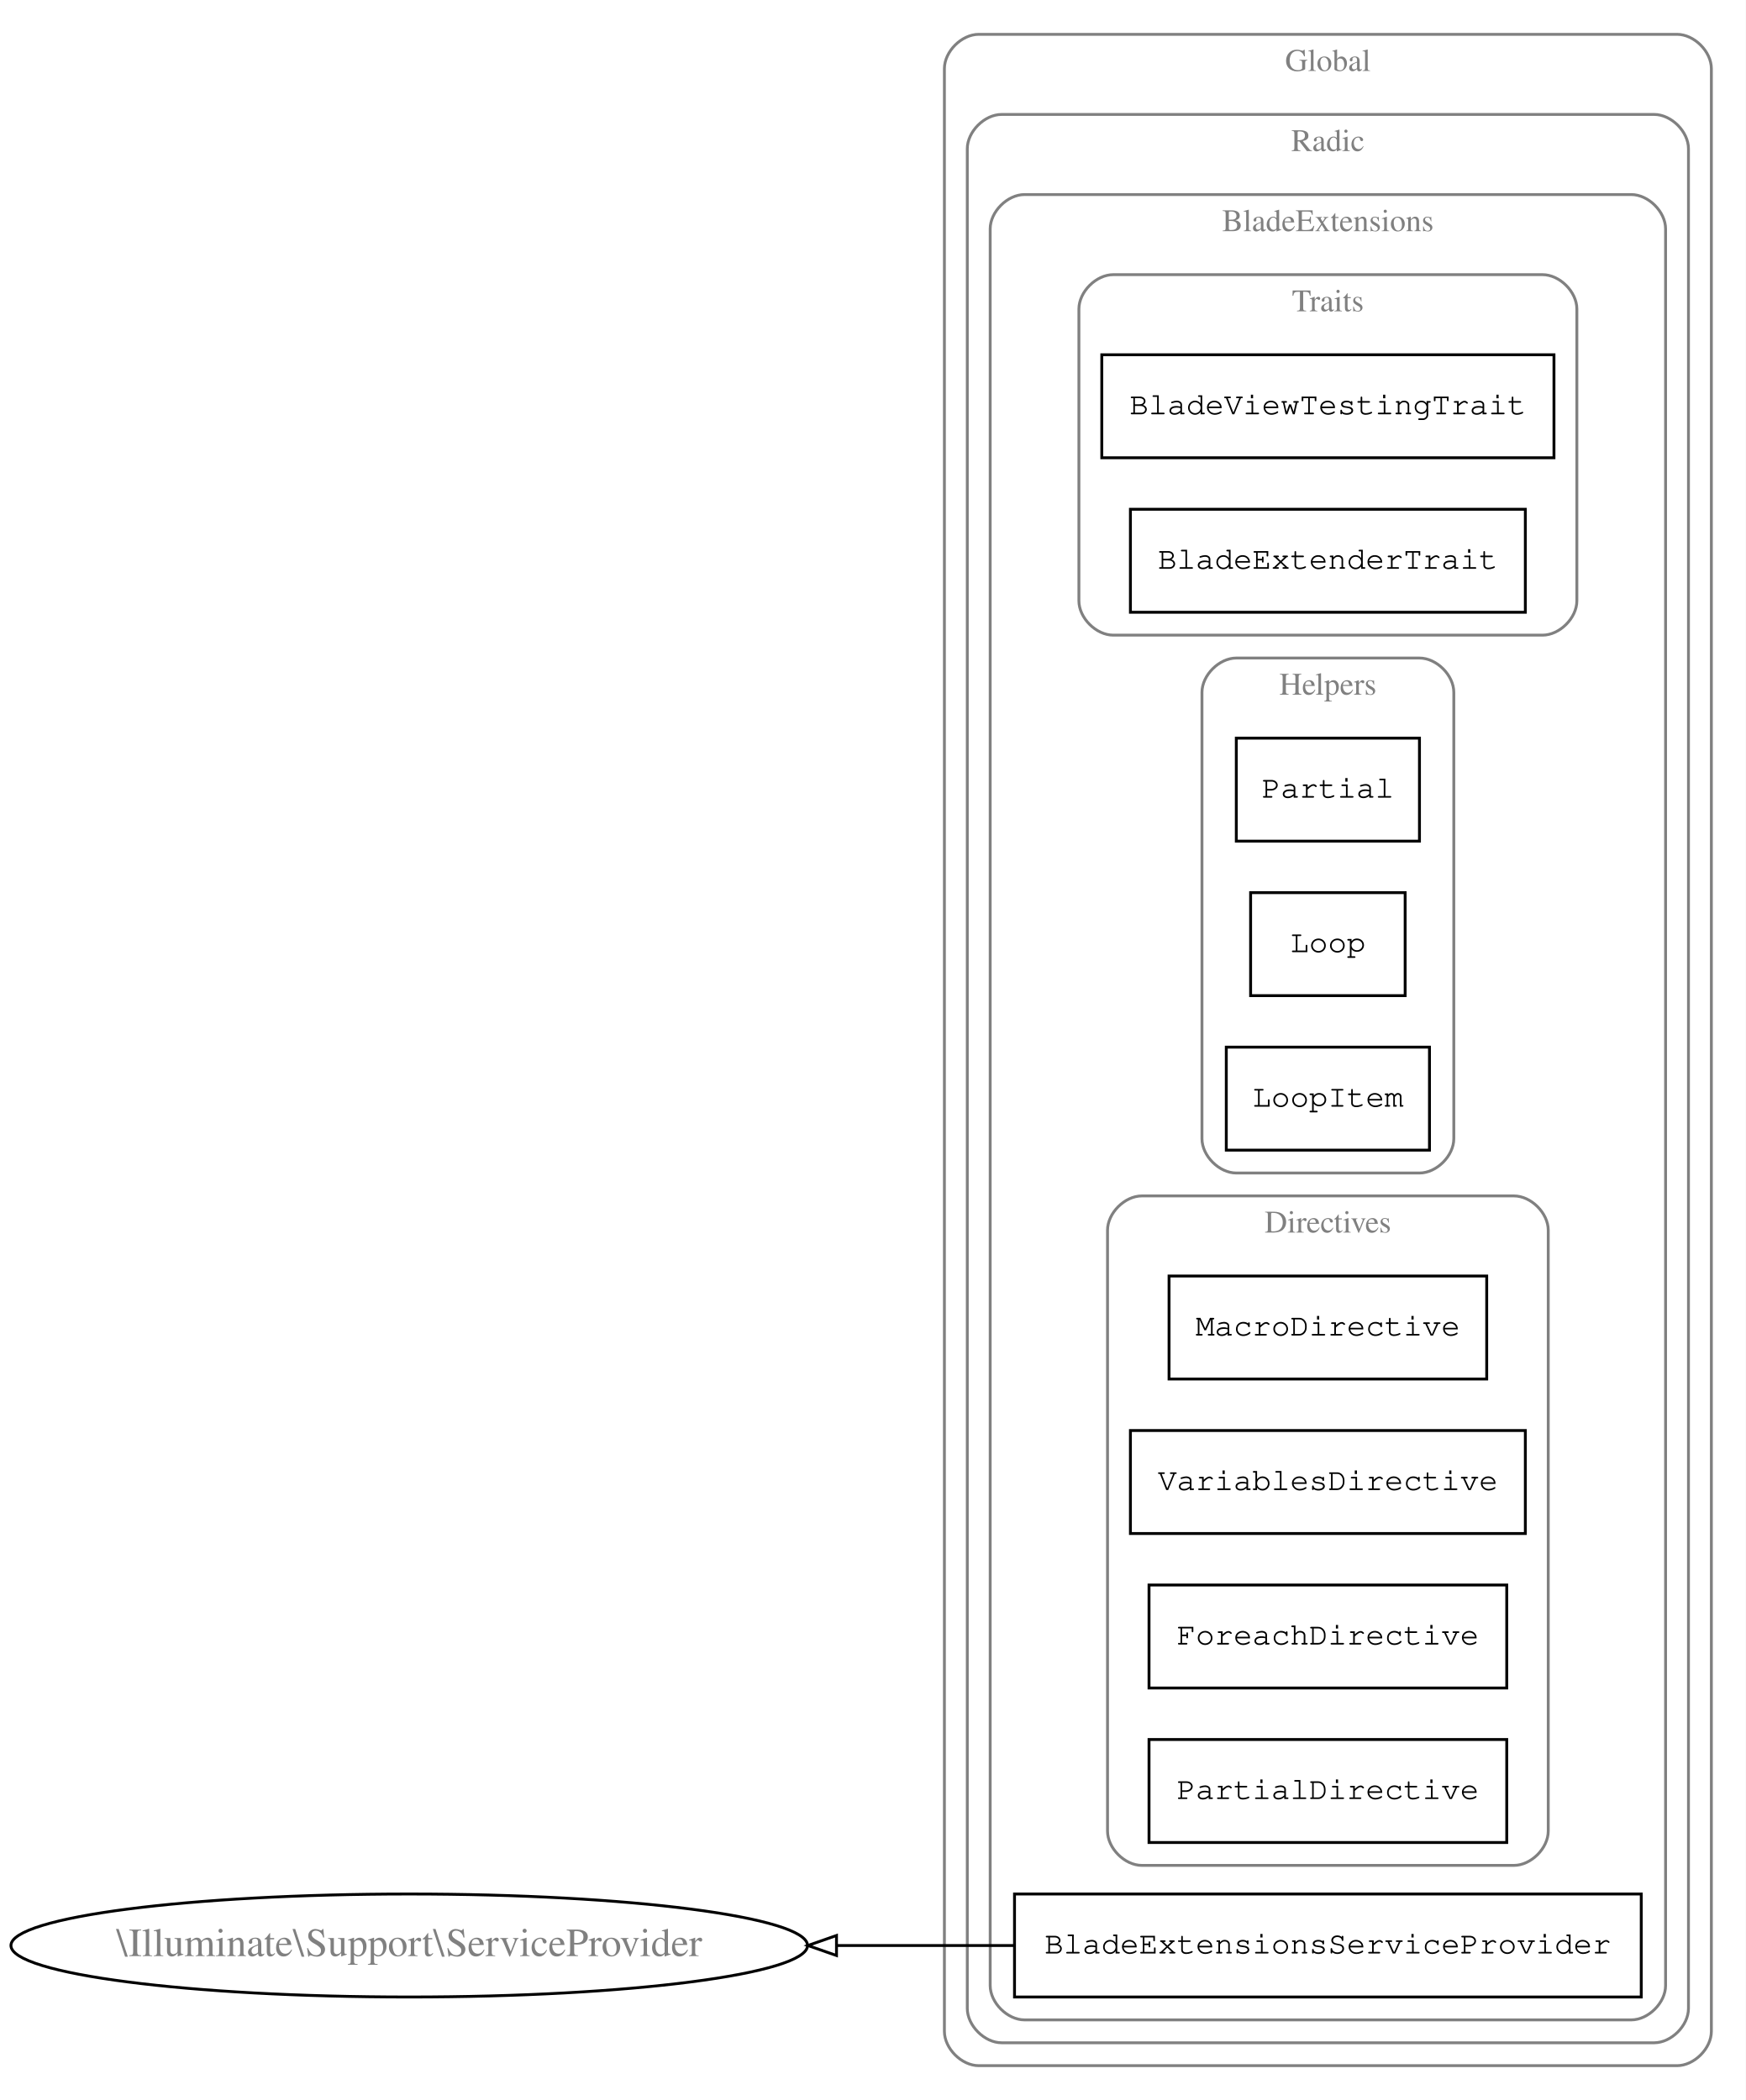
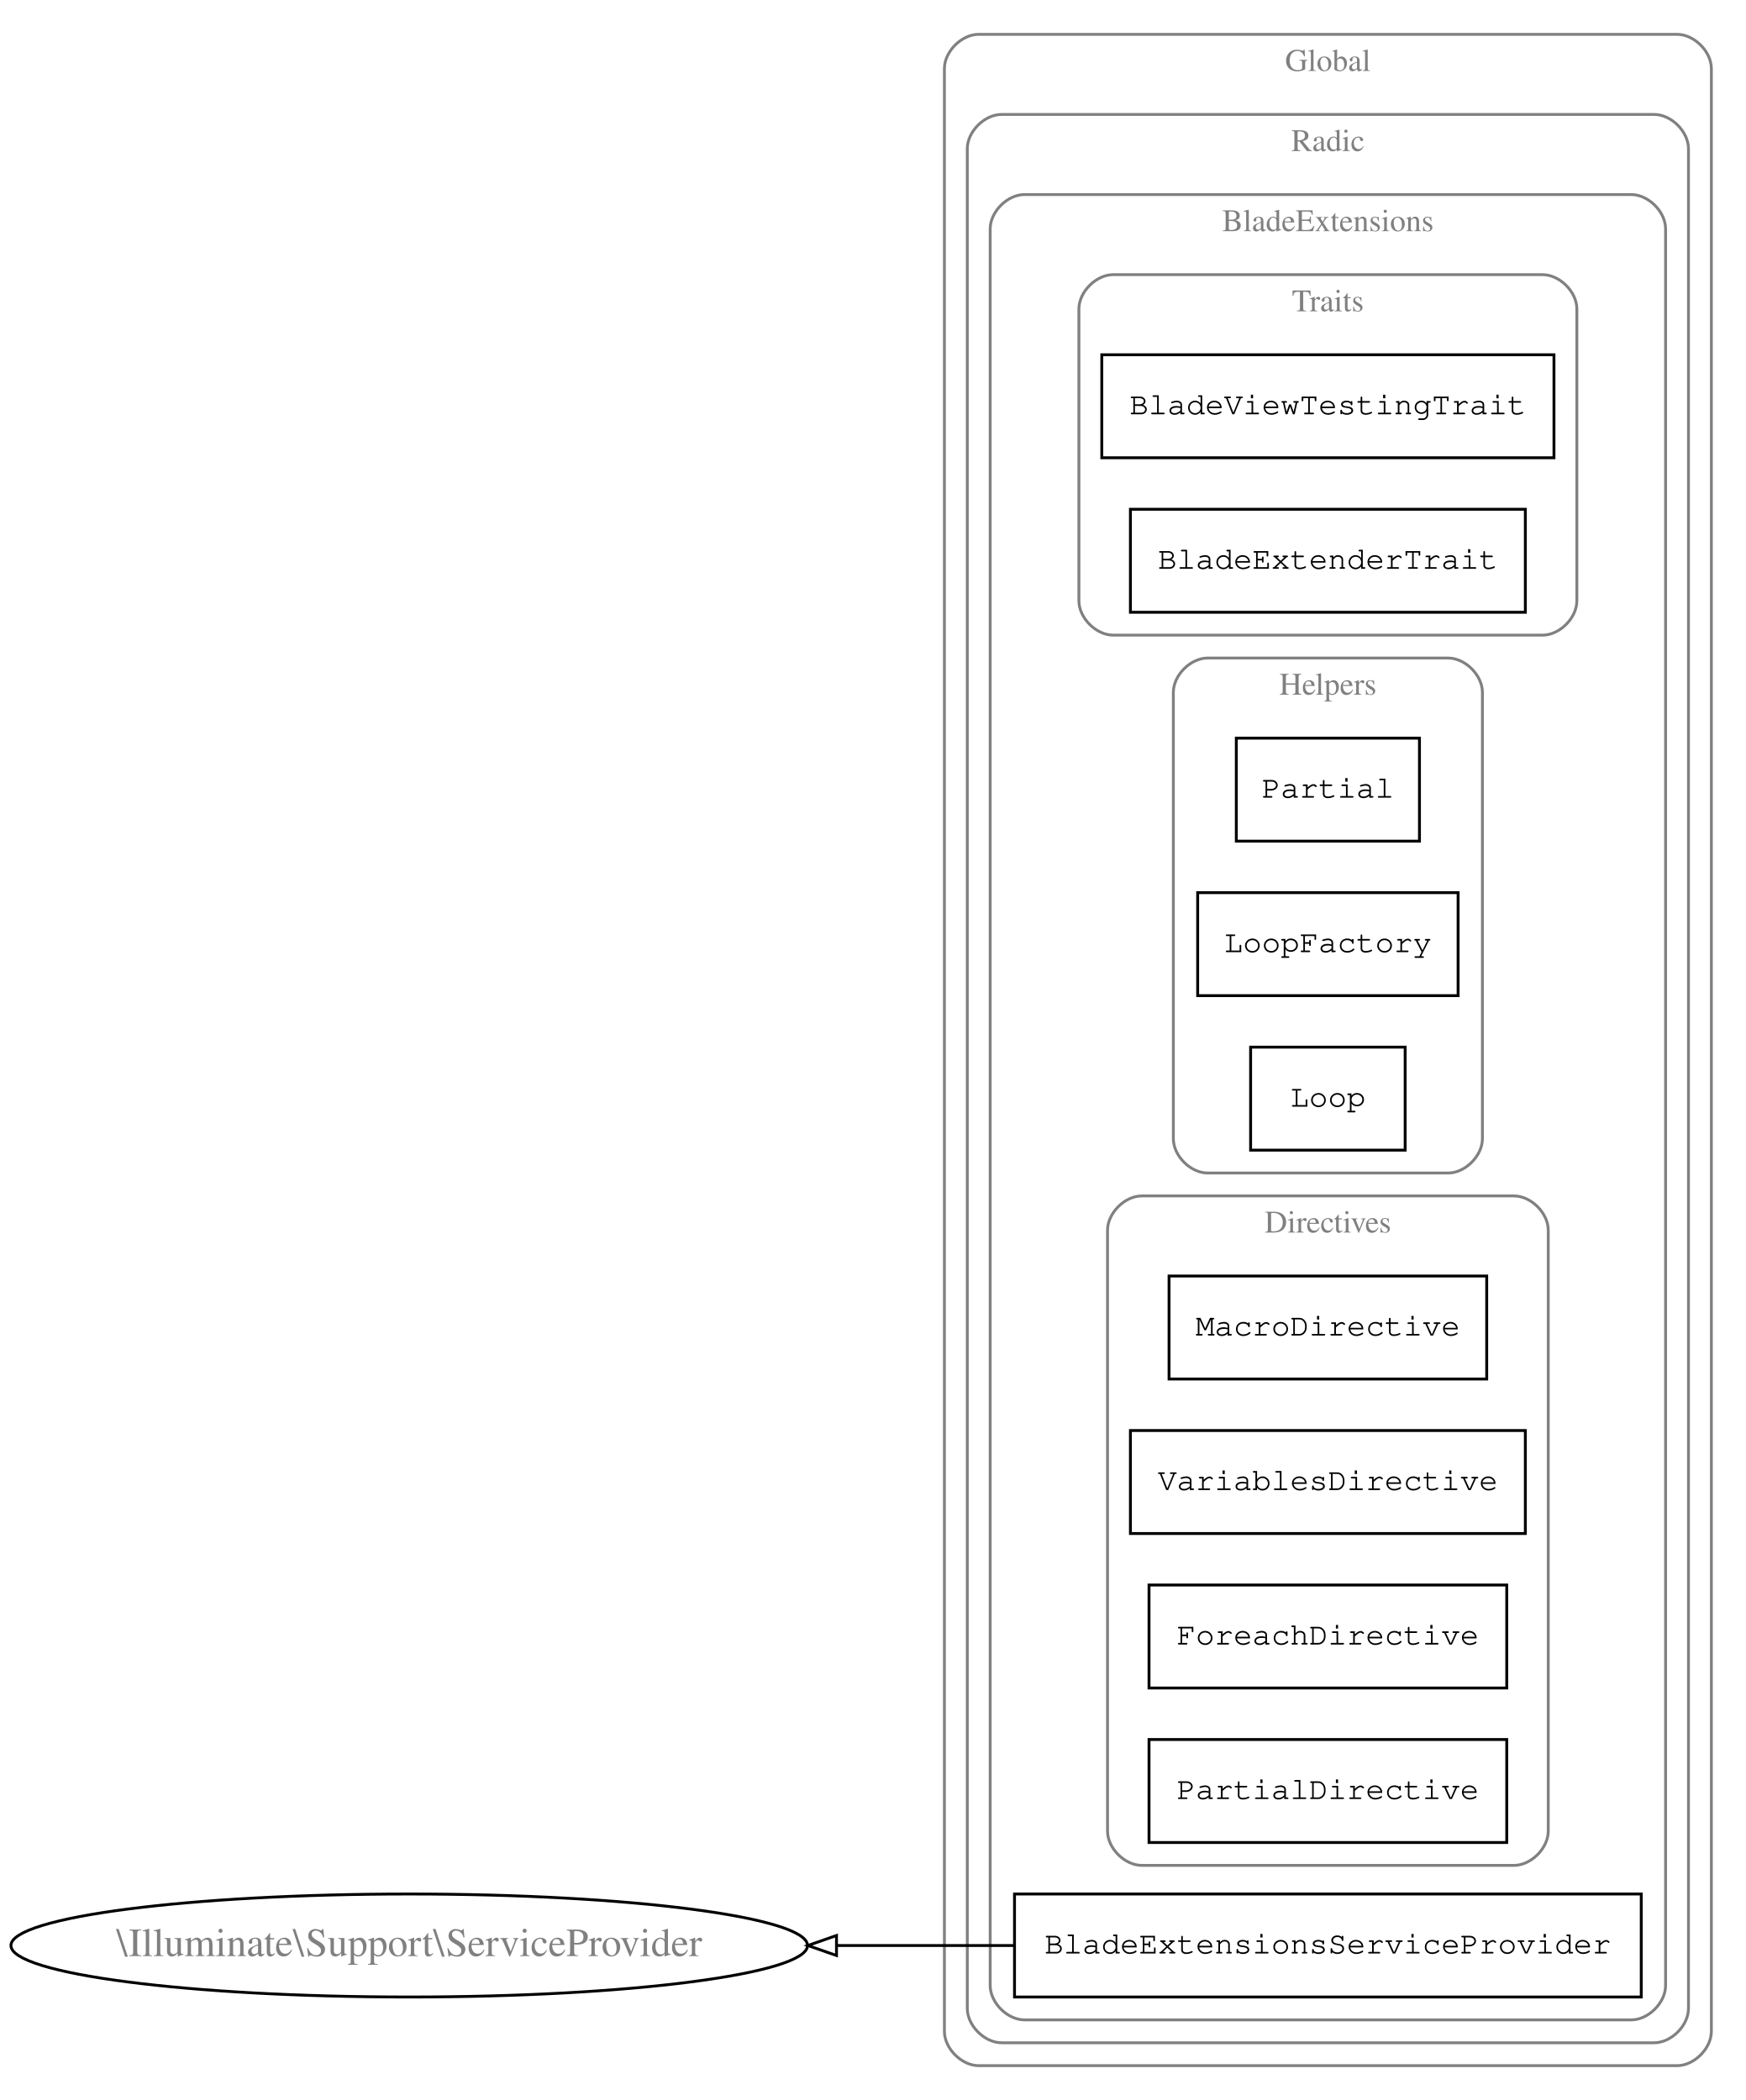
<svg xmlns="http://www.w3.org/2000/svg" width="610pt" height="734pt" viewBox="0.00 0.00 610.00 734.00">
  <g id="graph0" class="graph" transform="scale(1 1) rotate(0) translate(4 730)">
    <polygon fill="white" stroke="none" points="-4,4 -4,-730 606,-730 606,4 -4,4" />
    <g id="clust1" class="cluster">
      <path fill="none" stroke="gray" d="M338,-8C338,-8 582,-8 582,-8 588,-8 594,-14 594,-20 594,-20 594,-706 594,-706 594,-712 588,-718 582,-718 582,-718 338,-718 338,-718 332,-718 326,-712 326,-706 326,-706 326,-20 326,-20 326,-14 332,-8 338,-8" />
      <text text-anchor="middle" x="460" y="-705.2" font-family="Times,serif" font-size="11.00" fill="gray">Global</text>
    </g>
    <g id="clust2" class="cluster">
      <path fill="none" stroke="gray" d="M346,-16C346,-16 574,-16 574,-16 580,-16 586,-22 586,-28 586,-28 586,-678 586,-678 586,-684 580,-690 574,-690 574,-690 346,-690 346,-690 340,-690 334,-684 334,-678 334,-678 334,-28 334,-28 334,-22 340,-16 346,-16" />
      <text text-anchor="middle" x="460" y="-677.2" font-family="Times,serif" font-size="11.00" fill="gray">Radic</text>
    </g>
    <g id="clust3" class="cluster">
      <path fill="none" stroke="gray" d="M354,-24C354,-24 566,-24 566,-24 572,-24 578,-30 578,-36 578,-36 578,-650 578,-650 578,-656 572,-662 566,-662 566,-662 354,-662 354,-662 348,-662 342,-656 342,-650 342,-650 342,-36 342,-36 342,-30 348,-24 354,-24" />
      <text text-anchor="middle" x="460" y="-649.2" font-family="Times,serif" font-size="11.00" fill="gray">BladeExtensions</text>
    </g>
    <g id="clust4" class="cluster">
      <path fill="none" stroke="gray" d="M385,-508C385,-508 535,-508 535,-508 541,-508 547,-514 547,-520 547,-520 547,-622 547,-622 547,-628 541,-634 535,-634 535,-634 385,-634 385,-634 379,-634 373,-628 373,-622 373,-622 373,-520 373,-520 373,-514 379,-508 385,-508" />
      <text text-anchor="middle" x="460" y="-621.2" font-family="Times,serif" font-size="11.00" fill="gray">Traits</text>
    </g>
    <g id="clust5" class="cluster">
-       <path fill="none" stroke="gray" d="M428,-320C428,-320 492,-320 492,-320 498,-320 504,-326 504,-332 504,-332 504,-488 504,-488 504,-494 498,-500 492,-500 492,-500 428,-500 428,-500 422,-500 416,-494 416,-488 416,-488 416,-332 416,-332 416,-326 422,-320 428,-320" />
+       <path fill="none" stroke="gray" d="M418,-320C418,-320 502,-320 502,-320 508,-320 514,-326 514,-332 514,-332 514,-488 514,-488 514,-494 508,-500 502,-500 502,-500 418,-500 418,-500 412,-500 406,-494 406,-488 406,-488 406,-332 406,-332 406,-326 412,-320 418,-320" />
      <text text-anchor="middle" x="460" y="-487.2" font-family="Times,serif" font-size="11.00" fill="gray">Helpers</text>
    </g>
    <g id="clust6" class="cluster">
      <path fill="none" stroke="gray" d="M395,-78C395,-78 525,-78 525,-78 531,-78 537,-84 537,-90 537,-90 537,-300 537,-300 537,-306 531,-312 525,-312 525,-312 395,-312 395,-312 389,-312 383,-306 383,-300 383,-300 383,-90 383,-90 383,-84 389,-78 395,-78" />
      <text text-anchor="middle" x="460" y="-299.2" font-family="Times,serif" font-size="11.00" fill="gray">Directives</text>
    </g>
    <g id="node1" class="node">
      <polygon fill="none" stroke="black" points="539,-606 381,-606 381,-570 539,-570 539,-606" />
      <text text-anchor="middle" x="460" y="-585.2" font-family="Courier,monospace" font-size="11.00">BladeViewTestingTrait</text>
    </g>
    <g id="node2" class="node">
      <polygon fill="none" stroke="black" points="529,-552 391,-552 391,-516 529,-516 529,-552" />
      <text text-anchor="middle" x="460" y="-531.2" font-family="Courier,monospace" font-size="11.00">BladeExtenderTrait</text>
    </g>
    <g id="node3" class="node">
      <polygon fill="none" stroke="black" points="492,-472 428,-472 428,-436 492,-436 492,-472" />
      <text text-anchor="middle" x="460" y="-451.2" font-family="Courier,monospace" font-size="11.00">Partial</text>
    </g>
    <g id="node4" class="node">
-       <polygon fill="none" stroke="black" points="487,-418 433,-418 433,-382 487,-382 487,-418" />
-       <text text-anchor="middle" x="460" y="-397.2" font-family="Courier,monospace" font-size="11.00">Loop</text>
+       <polygon fill="none" stroke="black" points="505.5,-418 414.5,-418 414.5,-382 505.5,-382 505.5,-418" />
+       <text text-anchor="middle" x="460" y="-397.2" font-family="Courier,monospace" font-size="11.00">LoopFactory</text>
    </g>
    <g id="node5" class="node">
-       <polygon fill="none" stroke="black" points="495.5,-364 424.5,-364 424.5,-328 495.5,-328 495.5,-364" />
-       <text text-anchor="middle" x="460" y="-343.2" font-family="Courier,monospace" font-size="11.00">LoopItem</text>
+       <polygon fill="none" stroke="black" points="487,-364 433,-364 433,-328 487,-328 487,-364" />
+       <text text-anchor="middle" x="460" y="-343.2" font-family="Courier,monospace" font-size="11.00">Loop</text>
    </g>
    <g id="node6" class="node">
      <polygon fill="none" stroke="black" points="515.5,-284 404.5,-284 404.5,-248 515.5,-248 515.5,-284" />
      <text text-anchor="middle" x="460" y="-263.2" font-family="Courier,monospace" font-size="11.00">MacroDirective</text>
    </g>
    <g id="node7" class="node">
      <polygon fill="none" stroke="black" points="529,-230 391,-230 391,-194 529,-194 529,-230" />
      <text text-anchor="middle" x="460" y="-209.2" font-family="Courier,monospace" font-size="11.00">VariablesDirective</text>
    </g>
    <g id="node8" class="node">
      <polygon fill="none" stroke="black" points="522.5,-176 397.5,-176 397.5,-140 522.5,-140 522.5,-176" />
      <text text-anchor="middle" x="460" y="-155.2" font-family="Courier,monospace" font-size="11.00">ForeachDirective</text>
    </g>
    <g id="node9" class="node">
      <polygon fill="none" stroke="black" points="522.5,-122 397.5,-122 397.5,-86 522.5,-86 522.5,-122" />
      <text text-anchor="middle" x="460" y="-101.2" font-family="Courier,monospace" font-size="11.00">PartialDirective</text>
    </g>
    <g id="node10" class="node">
      <polygon fill="none" stroke="black" points="569.5,-68 350.5,-68 350.5,-32 569.5,-32 569.5,-68" />
      <text text-anchor="middle" x="460" y="-47.2" font-family="Courier,monospace" font-size="11.00">BladeExtensionsServiceProvider</text>
    </g>
    <g id="node11" class="node">
      <ellipse fill="none" stroke="black" cx="139" cy="-50" rx="139.175" ry="18" />
      <text text-anchor="middle" x="139" y="-46.3" font-family="Times,serif" font-size="14.00" fill="gray">\Illuminate\Support\ServiceProvider</text>
    </g>
    <g id="edge1" class="edge">
      <path fill="none" stroke="black" d="M350.111,-50C330.256,-50 309.235,-50 288.465,-50" />
      <polygon fill="none" stroke="black" points="288.295,-46.5 278.294,-50 288.294,-53.5 288.295,-46.5" />
    </g>
  </g>
</svg>
